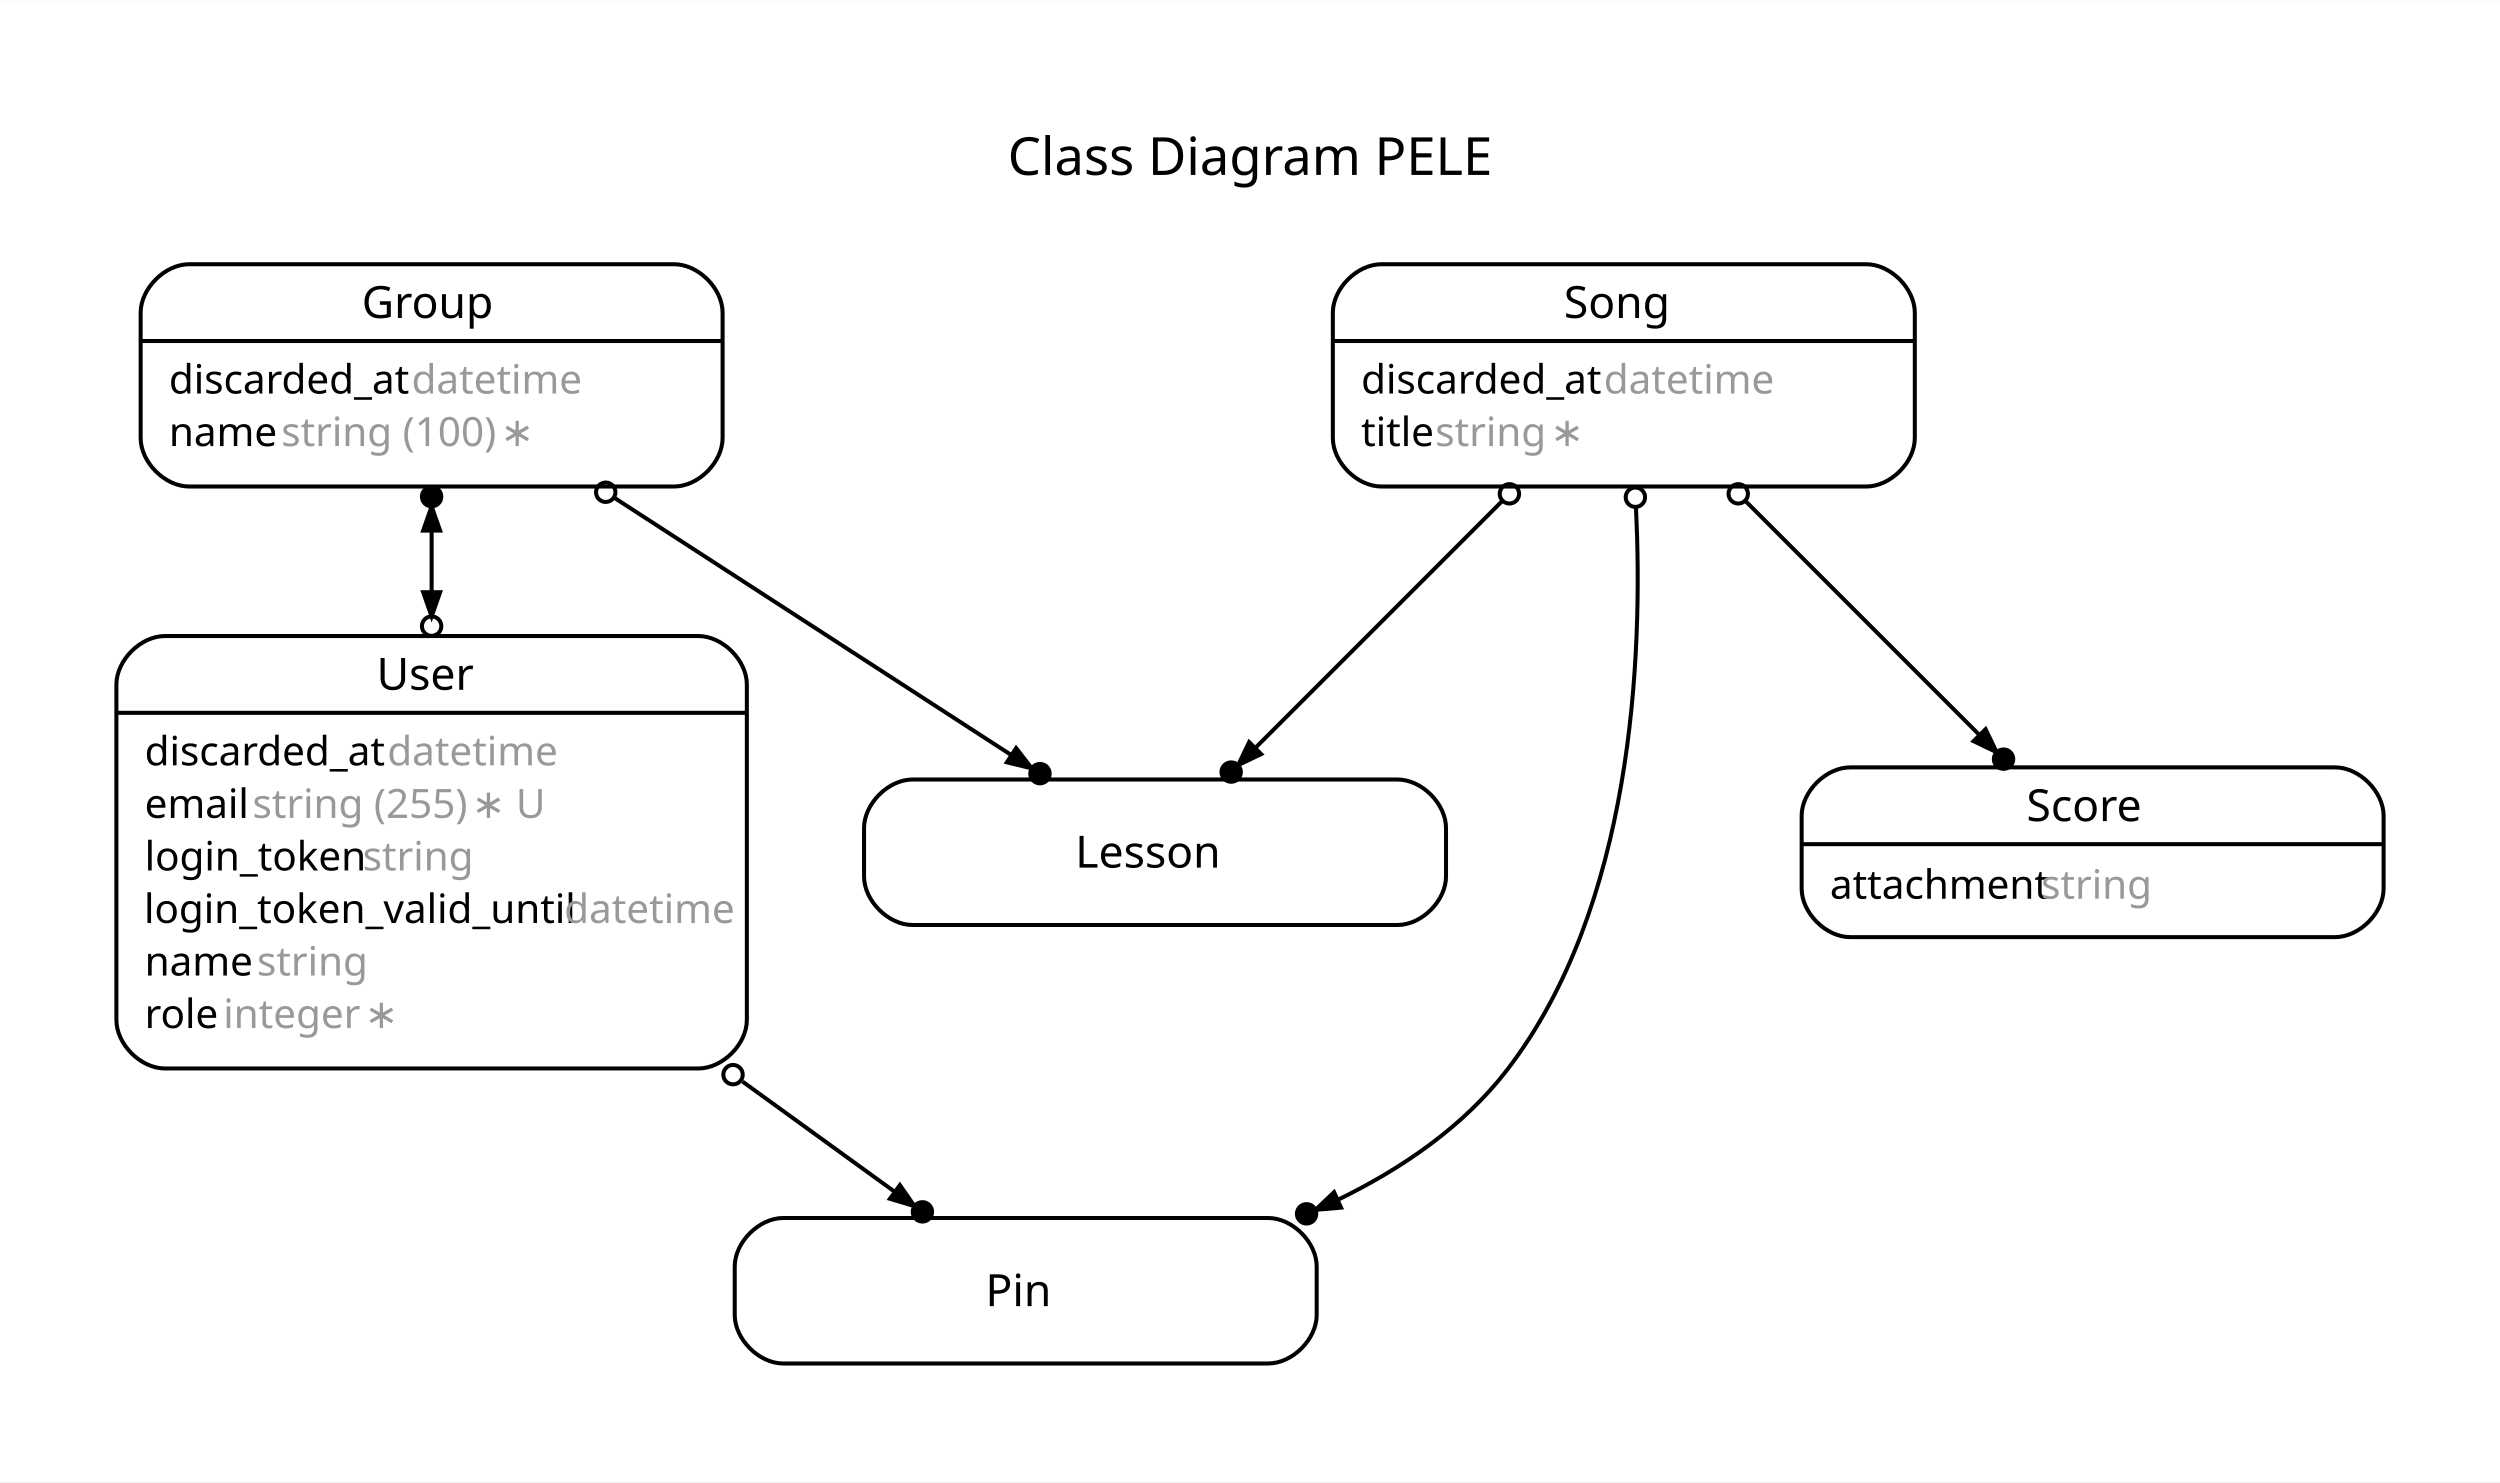
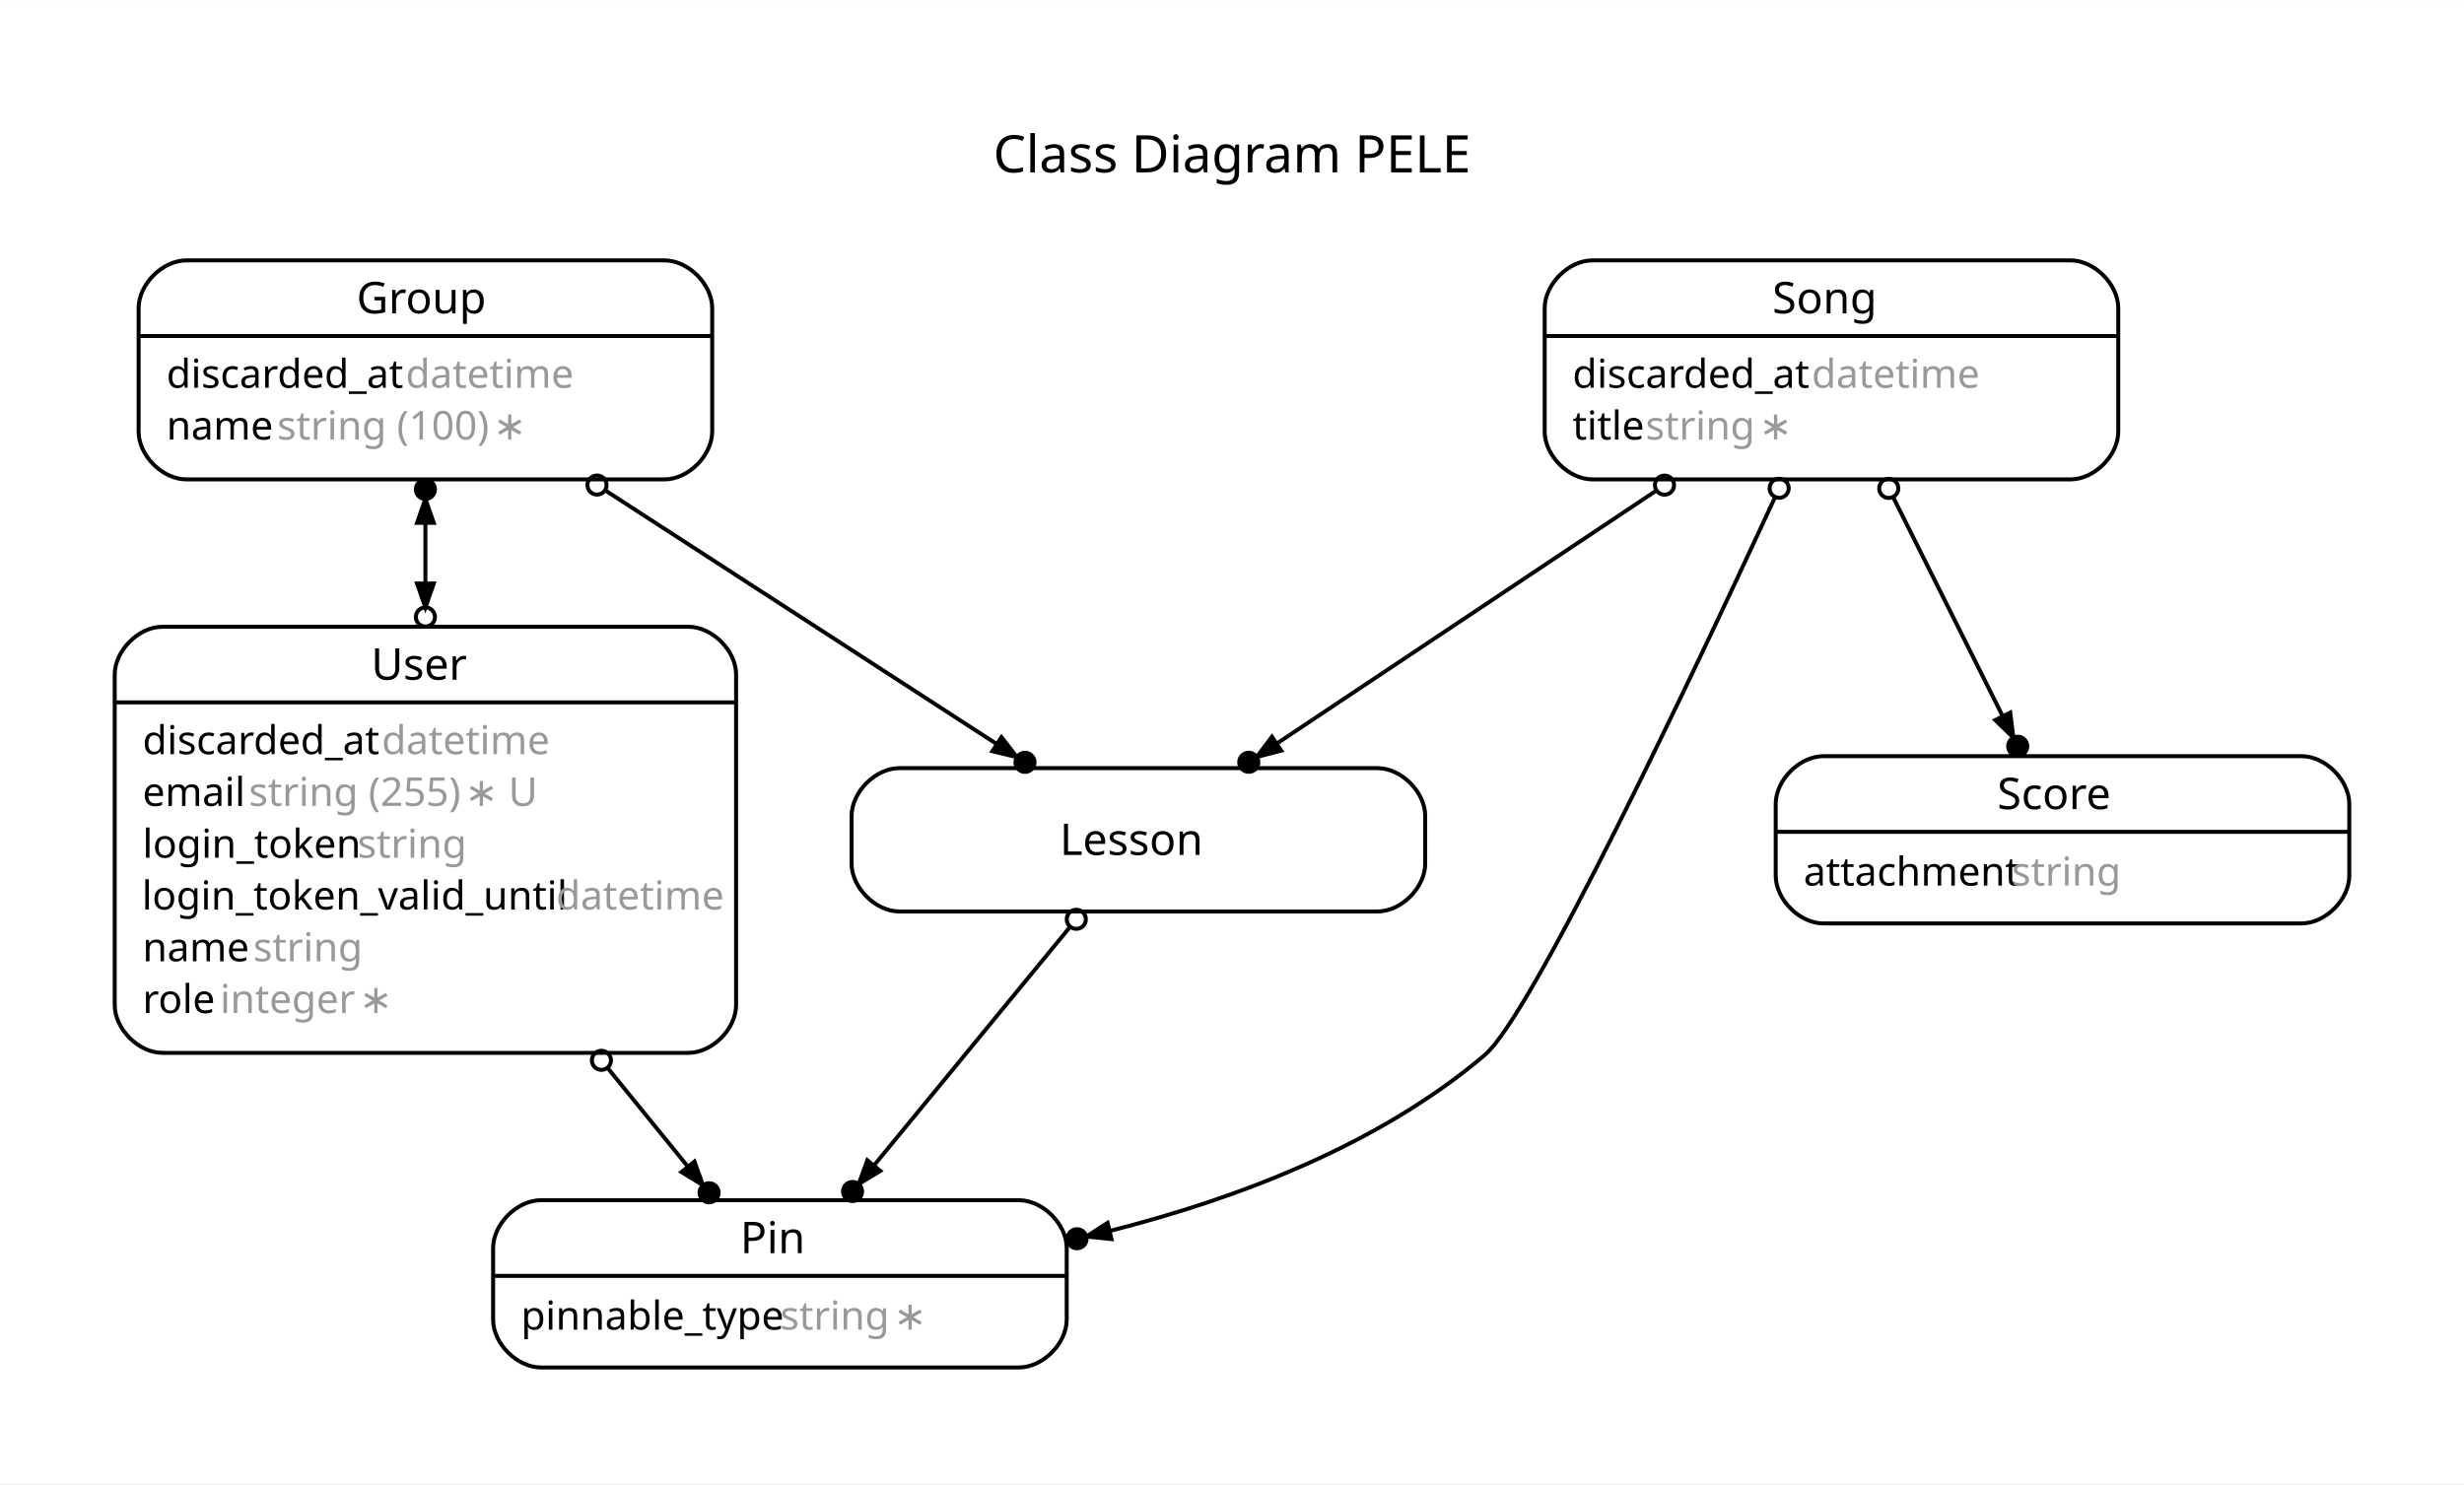
- <svg xmlns="http://www.w3.org/2000/svg" width="619pt" height="367pt" viewBox="0.00 0.00 618.60 366.60">
-   <g id="graph0" class="graph" transform="scale(1 1) rotate(0) translate(28.8 337.8)">
-     <polygon fill="white" stroke="transparent" points="-28.8,28.8 -28.8,-337.8 589.8,-337.8 589.8,28.8 -28.8,28.8" />
-     <text text-anchor="middle" x="280.5" y="-294.6" font-family="Arial BoldMT" font-size="13.00">Class Diagram PELE</text>
+ <svg xmlns="http://www.w3.org/2000/svg" width="619pt" height="373pt" viewBox="0.00 0.00 618.60 372.60">
+   <g id="graph0" class="graph" transform="scale(1 1) rotate(0) translate(28.8 343.8)">
+     <polygon fill="white" stroke="transparent" points="-28.8,28.8 -28.8,-343.8 589.8,-343.8 589.8,28.8 -28.8,28.8" />
+     <text text-anchor="middle" x="280.5" y="-300.6" font-family="Arial BoldMT" font-size="13.00">Class Diagram PELE</text>
    <g id="node1" class="node">
-       <path fill="none" stroke="black" d="M18,-217.5C18,-217.5 138,-217.5 138,-217.5 144,-217.5 150,-223.5 150,-229.5 150,-229.5 150,-260.5 150,-260.5 150,-266.5 144,-272.5 138,-272.5 138,-272.5 18,-272.5 18,-272.5 12,-272.5 6,-266.5 6,-260.5 6,-260.5 6,-229.5 6,-229.5 6,-223.5 12,-217.5 18,-217.5" />
-       <text text-anchor="start" x="60.71" y="-259.2" font-family="Arial BoldMT" font-size="11.00">Group</text>
-       <polyline fill="none" stroke="black" points="6,-253.5 150,-253.5 " />
-       <text text-anchor="start" x="13" y="-240.5" font-family="ArialMT" font-size="10.00">discarded_at </text>
-       <text text-anchor="start" x="73.04" y="-240.5" font-family="Arial ItalicMT" font-size="10.00" fill="#999999">datetime</text>
-       <text text-anchor="start" x="13" y="-227.5" font-family="ArialMT" font-size="10.00">name </text>
-       <text text-anchor="start" x="40.79" y="-227.5" font-family="Arial ItalicMT" font-size="10.00" fill="#999999">string (100) ∗</text>
+       <path fill="none" stroke="black" d="M18,-223.5C18,-223.5 138,-223.5 138,-223.5 144,-223.5 150,-229.5 150,-235.5 150,-235.5 150,-266.5 150,-266.5 150,-272.5 144,-278.5 138,-278.5 138,-278.5 18,-278.5 18,-278.5 12,-278.5 6,-272.5 6,-266.5 6,-266.5 6,-235.5 6,-235.5 6,-229.5 12,-223.5 18,-223.5" />
+       <text text-anchor="start" x="60.71" y="-265.2" font-family="Arial BoldMT" font-size="11.00">Group</text>
+       <polyline fill="none" stroke="black" points="6,-259.5 150,-259.5 " />
+       <text text-anchor="start" x="13" y="-246.5" font-family="ArialMT" font-size="10.00">discarded_at </text>
+       <text text-anchor="start" x="73.04" y="-246.5" font-family="Arial ItalicMT" font-size="10.00" fill="#999999">datetime</text>
+       <text text-anchor="start" x="13" y="-233.5" font-family="ArialMT" font-size="10.00">name </text>
+       <text text-anchor="start" x="40.79" y="-233.5" font-family="Arial ItalicMT" font-size="10.00" fill="#999999">string (100) ∗</text>
    </g>
    <g id="node2" class="node">
-       <path fill="none" stroke="black" d="M197,-109C197,-109 317,-109 317,-109 323,-109 329,-115 329,-121 329,-121 329,-133 329,-133 329,-139 323,-145 317,-145 317,-145 197,-145 197,-145 191,-145 185,-139 185,-133 185,-133 185,-121 185,-121 185,-115 191,-109 197,-109" />
-       <text text-anchor="start" x="237.26" y="-123.2" font-family="Arial BoldMT" font-size="11.00">Lesson</text>
+       <path fill="none" stroke="black" d="M197,-115C197,-115 317,-115 317,-115 323,-115 329,-121 329,-127 329,-127 329,-139 329,-139 329,-145 323,-151 317,-151 317,-151 197,-151 197,-151 191,-151 185,-145 185,-139 185,-139 185,-127 185,-127 185,-121 191,-115 197,-115" />
+       <text text-anchor="start" x="237.26" y="-129.2" font-family="Arial BoldMT" font-size="11.00">Lesson</text>
    </g>
    <g id="edge2" class="edge">
-       <path fill="none" stroke="black" d="M123.14,-214.75C153.6,-195.01 193.23,-169.33 221.45,-151.04" />
-       <ellipse fill="none" stroke="black" cx="121.08" cy="-216.08" rx="2.4" ry="2.4" />
-       <ellipse fill="black" stroke="black" cx="228.53" cy="-146.45" rx="2.4" ry="2.4" />
-       <polygon fill="black" stroke="black" points="222.63,-152.78 226.52,-147.75 220.34,-149.25 222.63,-152.78" />
+       <path fill="none" stroke="black" d="M123.14,-220.75C153.6,-201.01 193.23,-175.33 221.45,-157.04" />
+       <ellipse fill="none" stroke="black" cx="121.08" cy="-222.08" rx="2.4" ry="2.4" />
+       <ellipse fill="black" stroke="black" cx="228.53" cy="-152.45" rx="2.4" ry="2.4" />
+       <polygon fill="black" stroke="black" points="222.63,-158.78 226.52,-153.75 220.34,-155.25 222.63,-158.78" />
+     </g>
+     <g id="node5" class="node">
+       <path fill="none" stroke="black" d="M371,-223.5C371,-223.5 491,-223.5 491,-223.5 497,-223.5 503,-229.5 503,-235.5 503,-235.5 503,-266.5 503,-266.5 503,-272.5 497,-278.5 491,-278.5 491,-278.5 371,-278.5 371,-278.5 365,-278.5 359,-272.5 359,-266.5 359,-266.5 359,-235.5 359,-235.5 359,-229.5 365,-223.5 371,-223.5" />
+       <text text-anchor="start" x="416.16" y="-265.2" font-family="Arial BoldMT" font-size="11.00">Song</text>
+       <polyline fill="none" stroke="black" points="359,-259.5 503,-259.5 " />
+       <text text-anchor="start" x="366" y="-246.5" font-family="ArialMT" font-size="10.00">discarded_at </text>
+       <text text-anchor="start" x="426.04" y="-246.5" font-family="Arial ItalicMT" font-size="10.00" fill="#999999">datetime</text>
+       <text text-anchor="start" x="366" y="-233.5" font-family="ArialMT" font-size="10.00">title </text>
+       <text text-anchor="start" x="384.34" y="-233.5" font-family="Arial ItalicMT" font-size="10.00" fill="#999999">string ∗</text>
    </g>
    <g id="node6" class="node">
-       <path fill="none" stroke="black" d="M12,-73.5C12,-73.5 144,-73.5 144,-73.5 150,-73.5 156,-79.5 156,-85.5 156,-85.5 156,-168.5 156,-168.5 156,-174.5 150,-180.5 144,-180.5 144,-180.5 12,-180.5 12,-180.5 6,-180.5 0,-174.5 0,-168.5 0,-168.5 0,-85.5 0,-85.5 0,-79.5 6,-73.5 12,-73.5" />
-       <text text-anchor="start" x="64.39" y="-167.2" font-family="Arial BoldMT" font-size="11.00">User</text>
-       <polyline fill="none" stroke="black" points="0,-161.5 156,-161.5 " />
-       <text text-anchor="start" x="7" y="-148.5" font-family="ArialMT" font-size="10.00">discarded_at </text>
-       <text text-anchor="start" x="67.04" y="-148.5" font-family="Arial ItalicMT" font-size="10.00" fill="#999999">datetime</text>
-       <text text-anchor="start" x="7" y="-135.5" font-family="ArialMT" font-size="10.00">email </text>
-       <text text-anchor="start" x="33.67" y="-135.5" font-family="Arial ItalicMT" font-size="10.00" fill="#999999">string (255) ∗ U</text>
-       <text text-anchor="start" x="7" y="-122.5" font-family="ArialMT" font-size="10.00">login_token </text>
-       <text text-anchor="start" x="60.93" y="-122.5" font-family="Arial ItalicMT" font-size="10.00" fill="#999999">string</text>
-       <text text-anchor="start" x="6.84" y="-109.5" font-family="ArialMT" font-size="10.00">login_token_valid_until </text>
-       <text text-anchor="start" x="110.81" y="-109.5" font-family="Arial ItalicMT" font-size="10.00" fill="#999999">datetime</text>
-       <text text-anchor="start" x="7" y="-96.5" font-family="ArialMT" font-size="10.00">name </text>
-       <text text-anchor="start" x="34.79" y="-96.5" font-family="Arial ItalicMT" font-size="10.00" fill="#999999">string</text>
-       <text text-anchor="start" x="7" y="-83.5" font-family="ArialMT" font-size="10.00">role </text>
-       <text text-anchor="start" x="26.45" y="-83.5" font-family="Arial ItalicMT" font-size="10.00" fill="#999999">integer ∗</text>
+       <path fill="none" stroke="black" d="M12,-79.5C12,-79.5 144,-79.5 144,-79.5 150,-79.5 156,-85.5 156,-91.5 156,-91.5 156,-174.5 156,-174.5 156,-180.5 150,-186.5 144,-186.5 144,-186.5 12,-186.5 12,-186.5 6,-186.5 0,-180.5 0,-174.5 0,-174.5 0,-91.5 0,-91.5 0,-85.5 6,-79.5 12,-79.5" />
+       <text text-anchor="start" x="64.39" y="-173.2" font-family="Arial BoldMT" font-size="11.00">User</text>
+       <polyline fill="none" stroke="black" points="0,-167.5 156,-167.5 " />
+       <text text-anchor="start" x="7" y="-154.5" font-family="ArialMT" font-size="10.00">discarded_at </text>
+       <text text-anchor="start" x="67.04" y="-154.5" font-family="Arial ItalicMT" font-size="10.00" fill="#999999">datetime</text>
+       <text text-anchor="start" x="7" y="-141.5" font-family="ArialMT" font-size="10.00">email </text>
+       <text text-anchor="start" x="33.67" y="-141.5" font-family="Arial ItalicMT" font-size="10.00" fill="#999999">string (255) ∗ U</text>
+       <text text-anchor="start" x="7" y="-128.5" font-family="ArialMT" font-size="10.00">login_token </text>
+       <text text-anchor="start" x="60.93" y="-128.5" font-family="Arial ItalicMT" font-size="10.00" fill="#999999">string</text>
+       <text text-anchor="start" x="6.84" y="-115.5" font-family="ArialMT" font-size="10.00">login_token_valid_until </text>
+       <text text-anchor="start" x="110.81" y="-115.5" font-family="Arial ItalicMT" font-size="10.00" fill="#999999">datetime</text>
+       <text text-anchor="start" x="7" y="-102.5" font-family="ArialMT" font-size="10.00">name </text>
+       <text text-anchor="start" x="34.79" y="-102.5" font-family="Arial ItalicMT" font-size="10.00" fill="#999999">string</text>
+       <text text-anchor="start" x="7" y="-89.5" font-family="ArialMT" font-size="10.00">role </text>
+       <text text-anchor="start" x="26.45" y="-89.5" font-family="Arial ItalicMT" font-size="10.00" fill="#999999">integer ∗</text>
    </g>
    <g id="edge1" class="edge">
-       <path fill="none" stroke="black" d="M78,-206.55C78,-201.76 78,-196.74 78,-191.68" />
-       <ellipse fill="black" stroke="black" cx="78" cy="-214.99" rx="2.4" ry="2.4" />
-       <polygon fill="black" stroke="black" points="75.9,-206.59 78,-212.59 80.1,-206.59 75.9,-206.59" />
-       <ellipse fill="none" stroke="black" cx="78" cy="-182.95" rx="2.4" ry="2.4" />
-       <polygon fill="black" stroke="black" points="80.1,-191.35 78,-185.35 75.9,-191.35 80.1,-191.35" />
+       <path fill="none" stroke="black" d="M78,-212.55C78,-207.76 78,-202.74 78,-197.68" />
+       <ellipse fill="black" stroke="black" cx="78" cy="-220.99" rx="2.4" ry="2.4" />
+       <polygon fill="black" stroke="black" points="75.9,-212.59 78,-218.59 80.1,-212.59 75.9,-212.59" />
+       <ellipse fill="none" stroke="black" cx="78" cy="-188.95" rx="2.4" ry="2.4" />
+       <polygon fill="black" stroke="black" points="80.1,-197.35 78,-191.35 75.9,-197.35 80.1,-197.35" />
    </g>
    <g id="node3" class="node">
-       <path fill="none" stroke="black" d="M165,-0.5C165,-0.5 285,-0.5 285,-0.5 291,-0.5 297,-6.5 297,-12.5 297,-12.5 297,-24.5 297,-24.5 297,-30.5 291,-36.5 285,-36.5 285,-36.5 165,-36.5 165,-36.5 159,-36.5 153,-30.5 153,-24.5 153,-24.5 153,-12.5 153,-12.5 153,-6.5 159,-0.5 165,-0.5" />
-       <text text-anchor="start" x="215.05" y="-14.7" font-family="Arial BoldMT" font-size="11.00">Pin</text>
+       <path fill="none" stroke="black" d="M107,-0.5C107,-0.5 227,-0.5 227,-0.5 233,-0.5 239,-6.5 239,-12.5 239,-12.5 239,-30.5 239,-30.5 239,-36.5 233,-42.5 227,-42.5 227,-42.5 107,-42.5 107,-42.5 101,-42.5 95,-36.5 95,-30.5 95,-30.5 95,-12.5 95,-12.5 95,-6.5 101,-0.5 107,-0.5" />
+       <text text-anchor="start" x="157.05" y="-29.2" font-family="Arial BoldMT" font-size="11.00">Pin</text>
+       <polyline fill="none" stroke="black" points="95,-23.5 239,-23.5 " />
+       <text text-anchor="start" x="102" y="-10" font-family="ArialMT" font-size="10.00">pinnable_type </text>
+       <text text-anchor="start" x="167.05" y="-10" font-family="Arial ItalicMT" font-size="10.00" fill="#999999">string ∗</text>
+     </g>
+     <g id="edge4" class="edge">
+       <path fill="none" stroke="black" d="M239.82,-111.1C225.89,-94.15 206.11,-70.09 190.68,-51.31" />
+       <ellipse fill="none" stroke="black" cx="241.41" cy="-113.04" rx="2.4" ry="2.4" />
+       <ellipse fill="black" stroke="black" cx="185.24" cy="-44.69" rx="2.4" ry="2.4" />
+       <polygon fill="black" stroke="black" points="192.2,-49.85 186.77,-46.55 188.95,-52.52 192.2,-49.85" />
    </g>
    <g id="node4" class="node">
-       <path fill="none" stroke="black" d="M429,-106C429,-106 549,-106 549,-106 555,-106 561,-112 561,-118 561,-118 561,-136 561,-136 561,-142 555,-148 549,-148 549,-148 429,-148 429,-148 423,-148 417,-142 417,-136 417,-136 417,-118 417,-118 417,-112 423,-106 429,-106" />
-       <text text-anchor="start" x="472.63" y="-134.7" font-family="Arial BoldMT" font-size="11.00">Score</text>
-       <polyline fill="none" stroke="black" points="417,-129 561,-129 " />
-       <text text-anchor="start" x="424" y="-115.5" font-family="ArialMT" font-size="10.00">attachment </text>
-       <text text-anchor="start" x="476.25" y="-115.5" font-family="Arial ItalicMT" font-size="10.00" fill="#999999">string</text>
+       <path fill="none" stroke="black" d="M429,-112C429,-112 549,-112 549,-112 555,-112 561,-118 561,-124 561,-124 561,-142 561,-142 561,-148 555,-154 549,-154 549,-154 429,-154 429,-154 423,-154 417,-148 417,-142 417,-142 417,-124 417,-124 417,-118 423,-112 429,-112" />
+       <text text-anchor="start" x="472.63" y="-140.7" font-family="Arial BoldMT" font-size="11.00">Score</text>
+       <polyline fill="none" stroke="black" points="417,-135 561,-135 " />
+       <text text-anchor="start" x="424" y="-121.5" font-family="ArialMT" font-size="10.00">attachment </text>
+       <text text-anchor="start" x="476.25" y="-121.5" font-family="Arial ItalicMT" font-size="10.00" fill="#999999">string</text>
    </g>
-     <g id="node5" class="node">
-       <path fill="none" stroke="black" d="M313,-217.5C313,-217.5 433,-217.5 433,-217.5 439,-217.5 445,-223.5 445,-229.5 445,-229.5 445,-260.5 445,-260.5 445,-266.5 439,-272.5 433,-272.5 433,-272.5 313,-272.5 313,-272.5 307,-272.5 301,-266.5 301,-260.5 301,-260.5 301,-229.5 301,-229.5 301,-223.5 307,-217.5 313,-217.5" />
-       <text text-anchor="start" x="358.16" y="-259.2" font-family="Arial BoldMT" font-size="11.00">Song</text>
-       <polyline fill="none" stroke="black" points="301,-253.5 445,-253.5 " />
-       <text text-anchor="start" x="308" y="-240.5" font-family="ArialMT" font-size="10.00">discarded_at </text>
-       <text text-anchor="start" x="368.04" y="-240.5" font-family="Arial ItalicMT" font-size="10.00" fill="#999999">datetime</text>
-       <text text-anchor="start" x="308" y="-227.5" font-family="ArialMT" font-size="10.00">title </text>
-       <text text-anchor="start" x="326.34" y="-227.5" font-family="Arial ItalicMT" font-size="10.00" fill="#999999">string ∗</text>
+     <g id="edge8" class="edge">
+       <path fill="none" stroke="black" d="M386.72,-220.48C357.28,-200.85 319.16,-175.44 291.88,-157.25" />
+       <ellipse fill="none" stroke="black" cx="389.08" cy="-222.06" rx="2.4" ry="2.4" />
+       <ellipse fill="black" stroke="black" cx="284.71" cy="-152.47" rx="2.4" ry="2.4" />
+       <polygon fill="black" stroke="black" points="292.86,-155.39 286.71,-153.8 290.53,-158.88 292.86,-155.39" />
+     </g>
+     <g id="edge5" class="edge">
+       <path fill="none" stroke="black" d="M416.85,-219.06C395.33,-172.54 355.65,-88.9 344,-79 317.61,-56.57 282.23,-43.01 250.03,-34.84" />
+       <ellipse fill="none" stroke="black" cx="417.87" cy="-221.27" rx="2.4" ry="2.4" />
+       <ellipse fill="black" stroke="black" cx="241.59" cy="-32.82" rx="2.4" ry="2.4" />
+       <polygon fill="black" stroke="black" points="250.25,-32.73 243.92,-33.38 249.27,-36.81 250.25,-32.73" />
+     </g>
+     <g id="edge7" class="edge">
+       <path fill="none" stroke="black" d="M446.58,-218.85C455.05,-201.89 465.49,-181.01 473.9,-164.21" />
+       <ellipse fill="none" stroke="black" cx="445.38" cy="-221.24" rx="2.4" ry="2.4" />
+       <ellipse fill="black" stroke="black" cx="477.76" cy="-156.49" rx="2.4" ry="2.4" />
+       <polygon fill="black" stroke="black" points="475.88,-164.94 476.68,-158.63 472.12,-163.06 475.88,-164.94" />
    </g>
    <g id="edge6" class="edge">
-       <path fill="none" stroke="black" d="M342.94,-213.94C323.97,-194.97 299.76,-170.76 281.87,-152.87" />
-       <ellipse fill="none" stroke="black" cx="344.69" cy="-215.69" rx="2.4" ry="2.4" />
-       <ellipse fill="black" stroke="black" cx="275.84" cy="-146.84" rx="2.4" ry="2.4" />
-       <polygon fill="black" stroke="black" points="283.26,-151.29 277.54,-148.54 280.29,-154.26 283.26,-151.29" />
-     </g>
-     <g id="edge3" class="edge">
-       <path fill="none" stroke="black" d="M376,-212.38C377.81,-175.17 375.2,-113.35 344,-73 333.27,-59.12 318.15,-48.75 302.27,-41.02" />
-       <ellipse fill="none" stroke="black" cx="375.86" cy="-214.85" rx="2.4" ry="2.4" />
-       <ellipse fill="black" stroke="black" cx="294.5" cy="-37.53" rx="2.4" ry="2.4" />
-       <polygon fill="black" stroke="black" points="303.03,-39.06 296.69,-38.52 301.3,-42.89 303.03,-39.06" />
-     </g>
-     <g id="edge5" class="edge">
-       <path fill="none" stroke="black" d="M403.13,-213.87C421.01,-195.99 443.52,-173.48 461.01,-155.99" />
-       <ellipse fill="none" stroke="black" cx="401.31" cy="-215.69" rx="2.4" ry="2.4" />
-       <ellipse fill="black" stroke="black" cx="466.96" cy="-150.04" rx="2.4" ry="2.4" />
-       <polygon fill="black" stroke="black" points="462.51,-157.46 465.26,-151.74 459.54,-154.49 462.51,-157.46" />
-     </g>
-     <g id="edge4" class="edge">
-       <path fill="none" stroke="black" d="M154.94,-70.25C168.16,-60.68 181.24,-51.21 192.44,-43.09" />
-       <ellipse fill="none" stroke="black" cx="152.58" cy="-71.97" rx="2.4" ry="2.4" />
-       <ellipse fill="black" stroke="black" cx="199.44" cy="-38.02" rx="2.4" ry="2.4" />
-       <polygon fill="black" stroke="black" points="193.87,-44.65 197.49,-39.43 191.4,-41.25 193.87,-44.65" />
+       <path fill="none" stroke="black" d="M123.94,-75.48C130.86,-66.97 137.72,-58.52 143.88,-50.95" />
+       <ellipse fill="none" stroke="black" cx="122.19" cy="-77.63" rx="2.4" ry="2.4" />
+       <ellipse fill="black" stroke="black" cx="149.22" cy="-44.37" rx="2.4" ry="2.4" />
+       <polygon fill="black" stroke="black" points="145.55,-52.22 147.71,-46.24 142.29,-49.57 145.55,-52.22" />
    </g>
  </g>
</svg>
